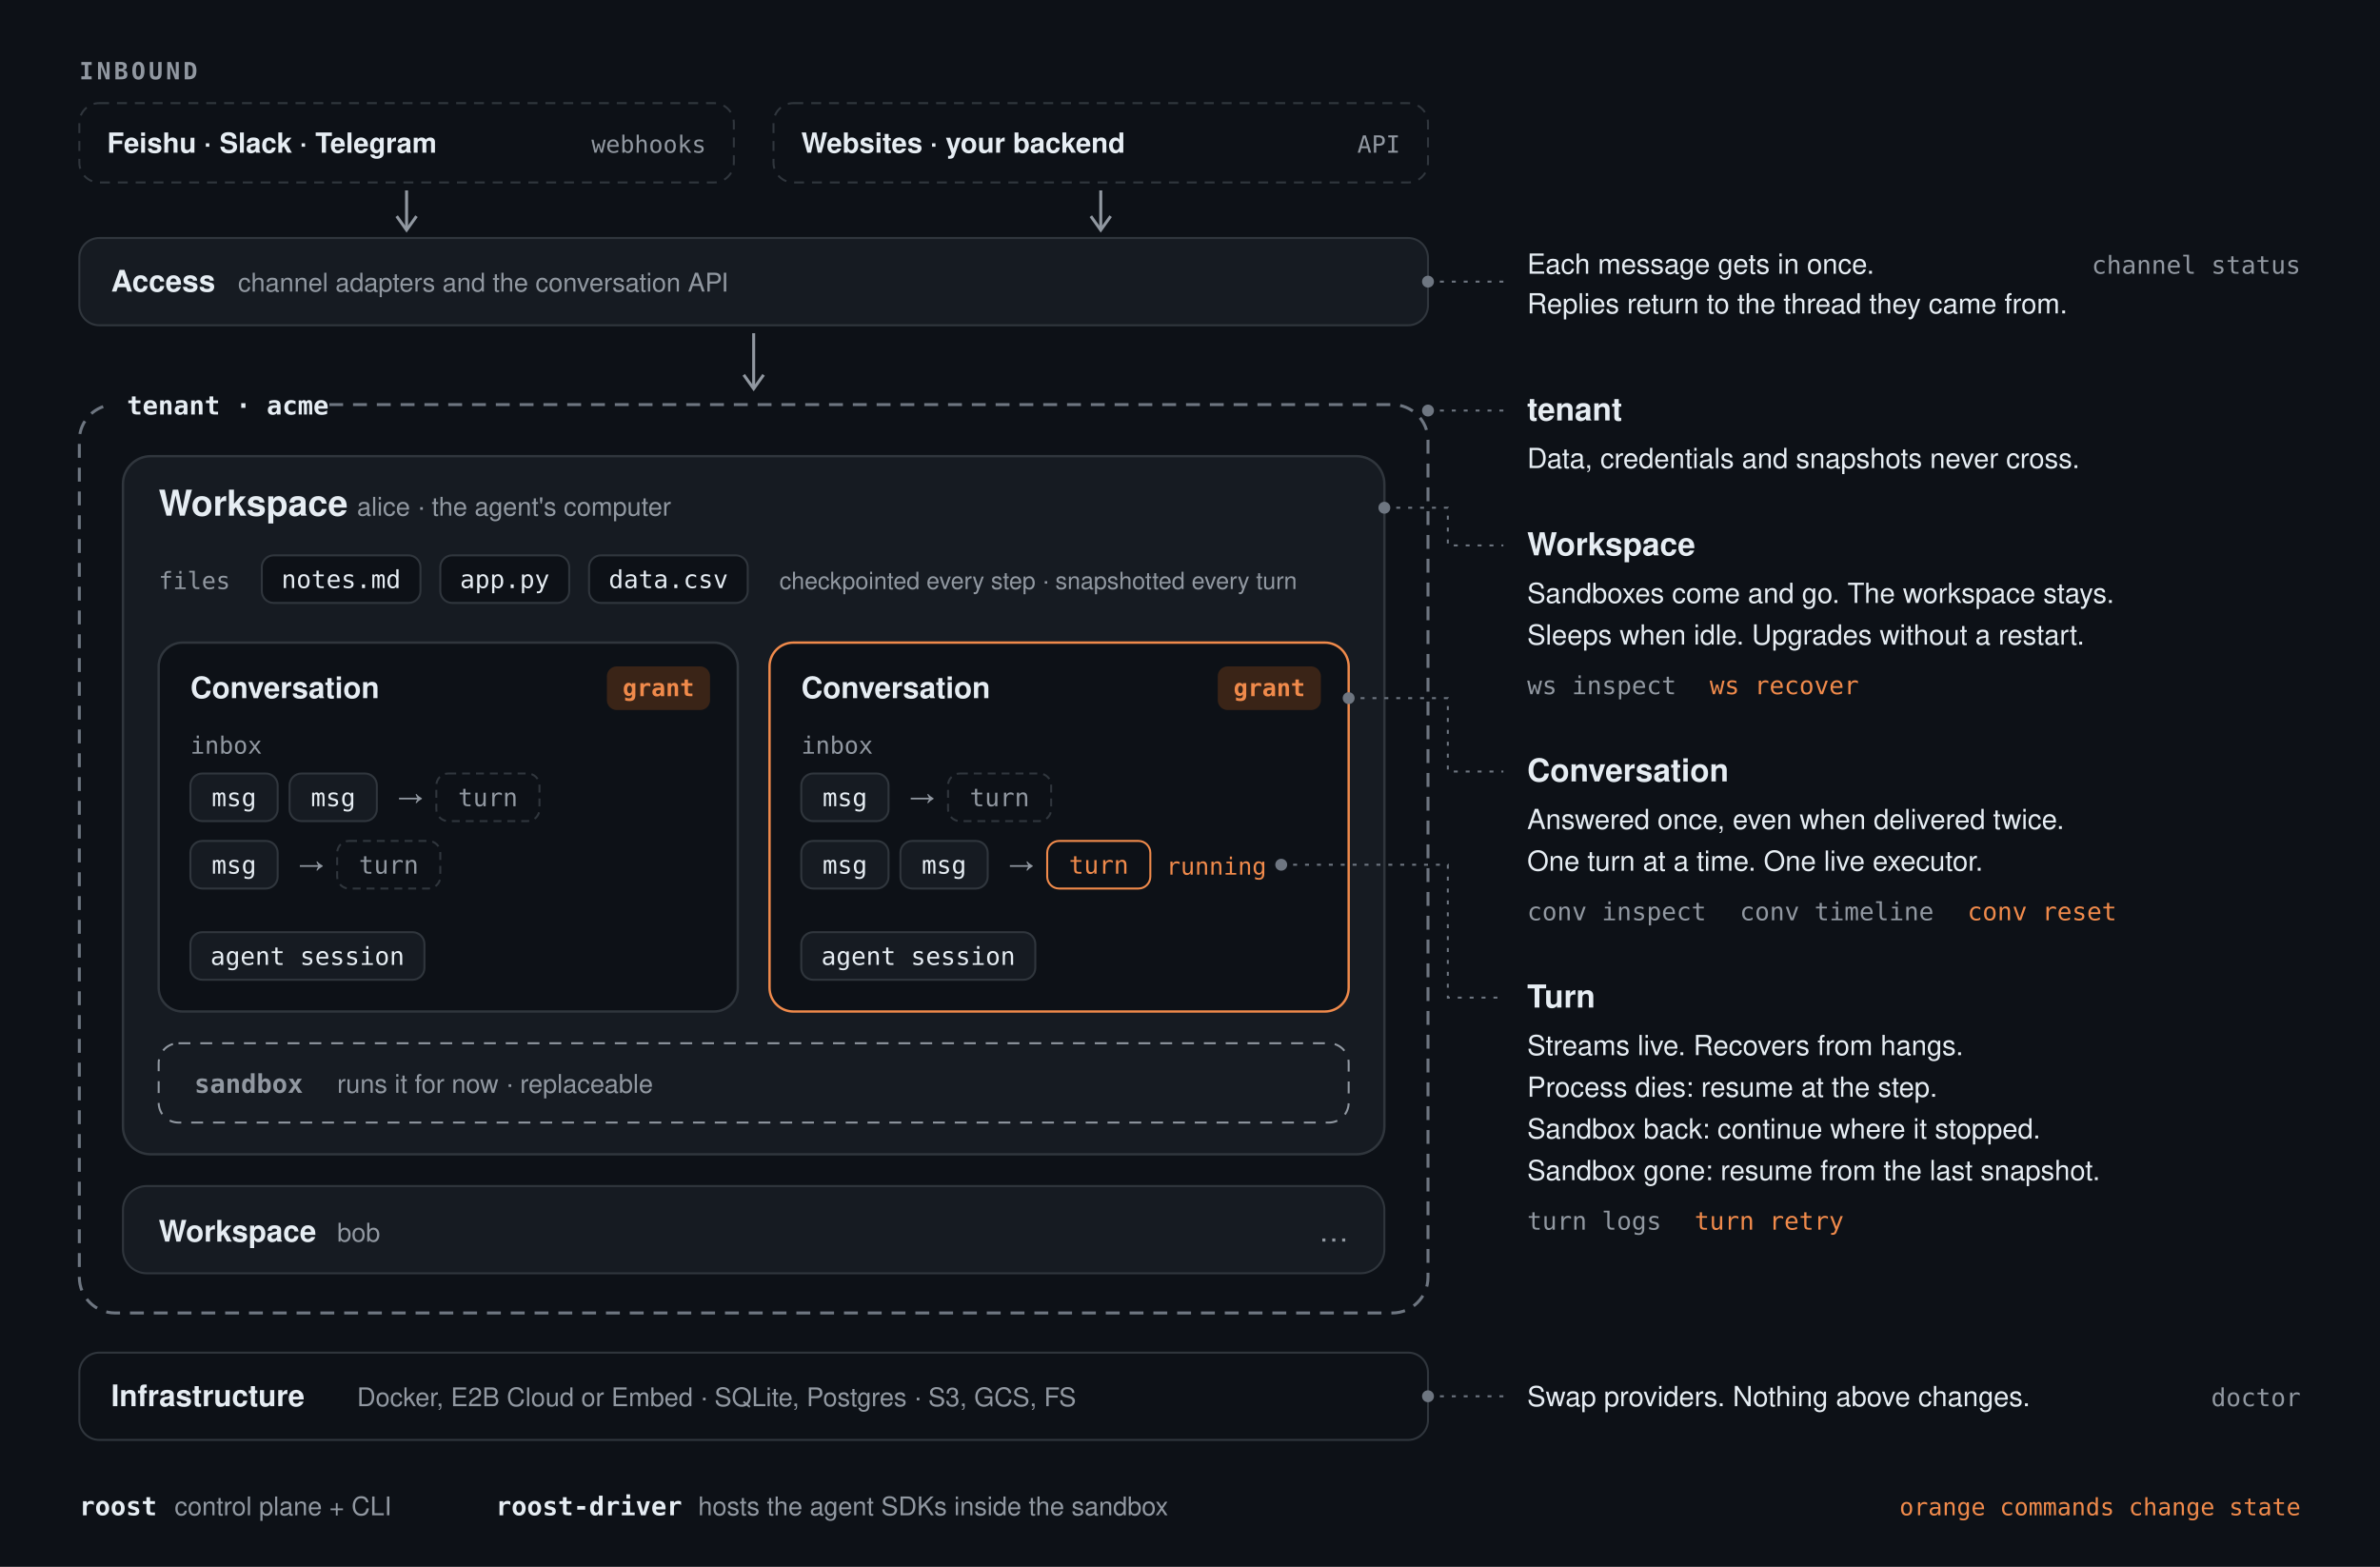
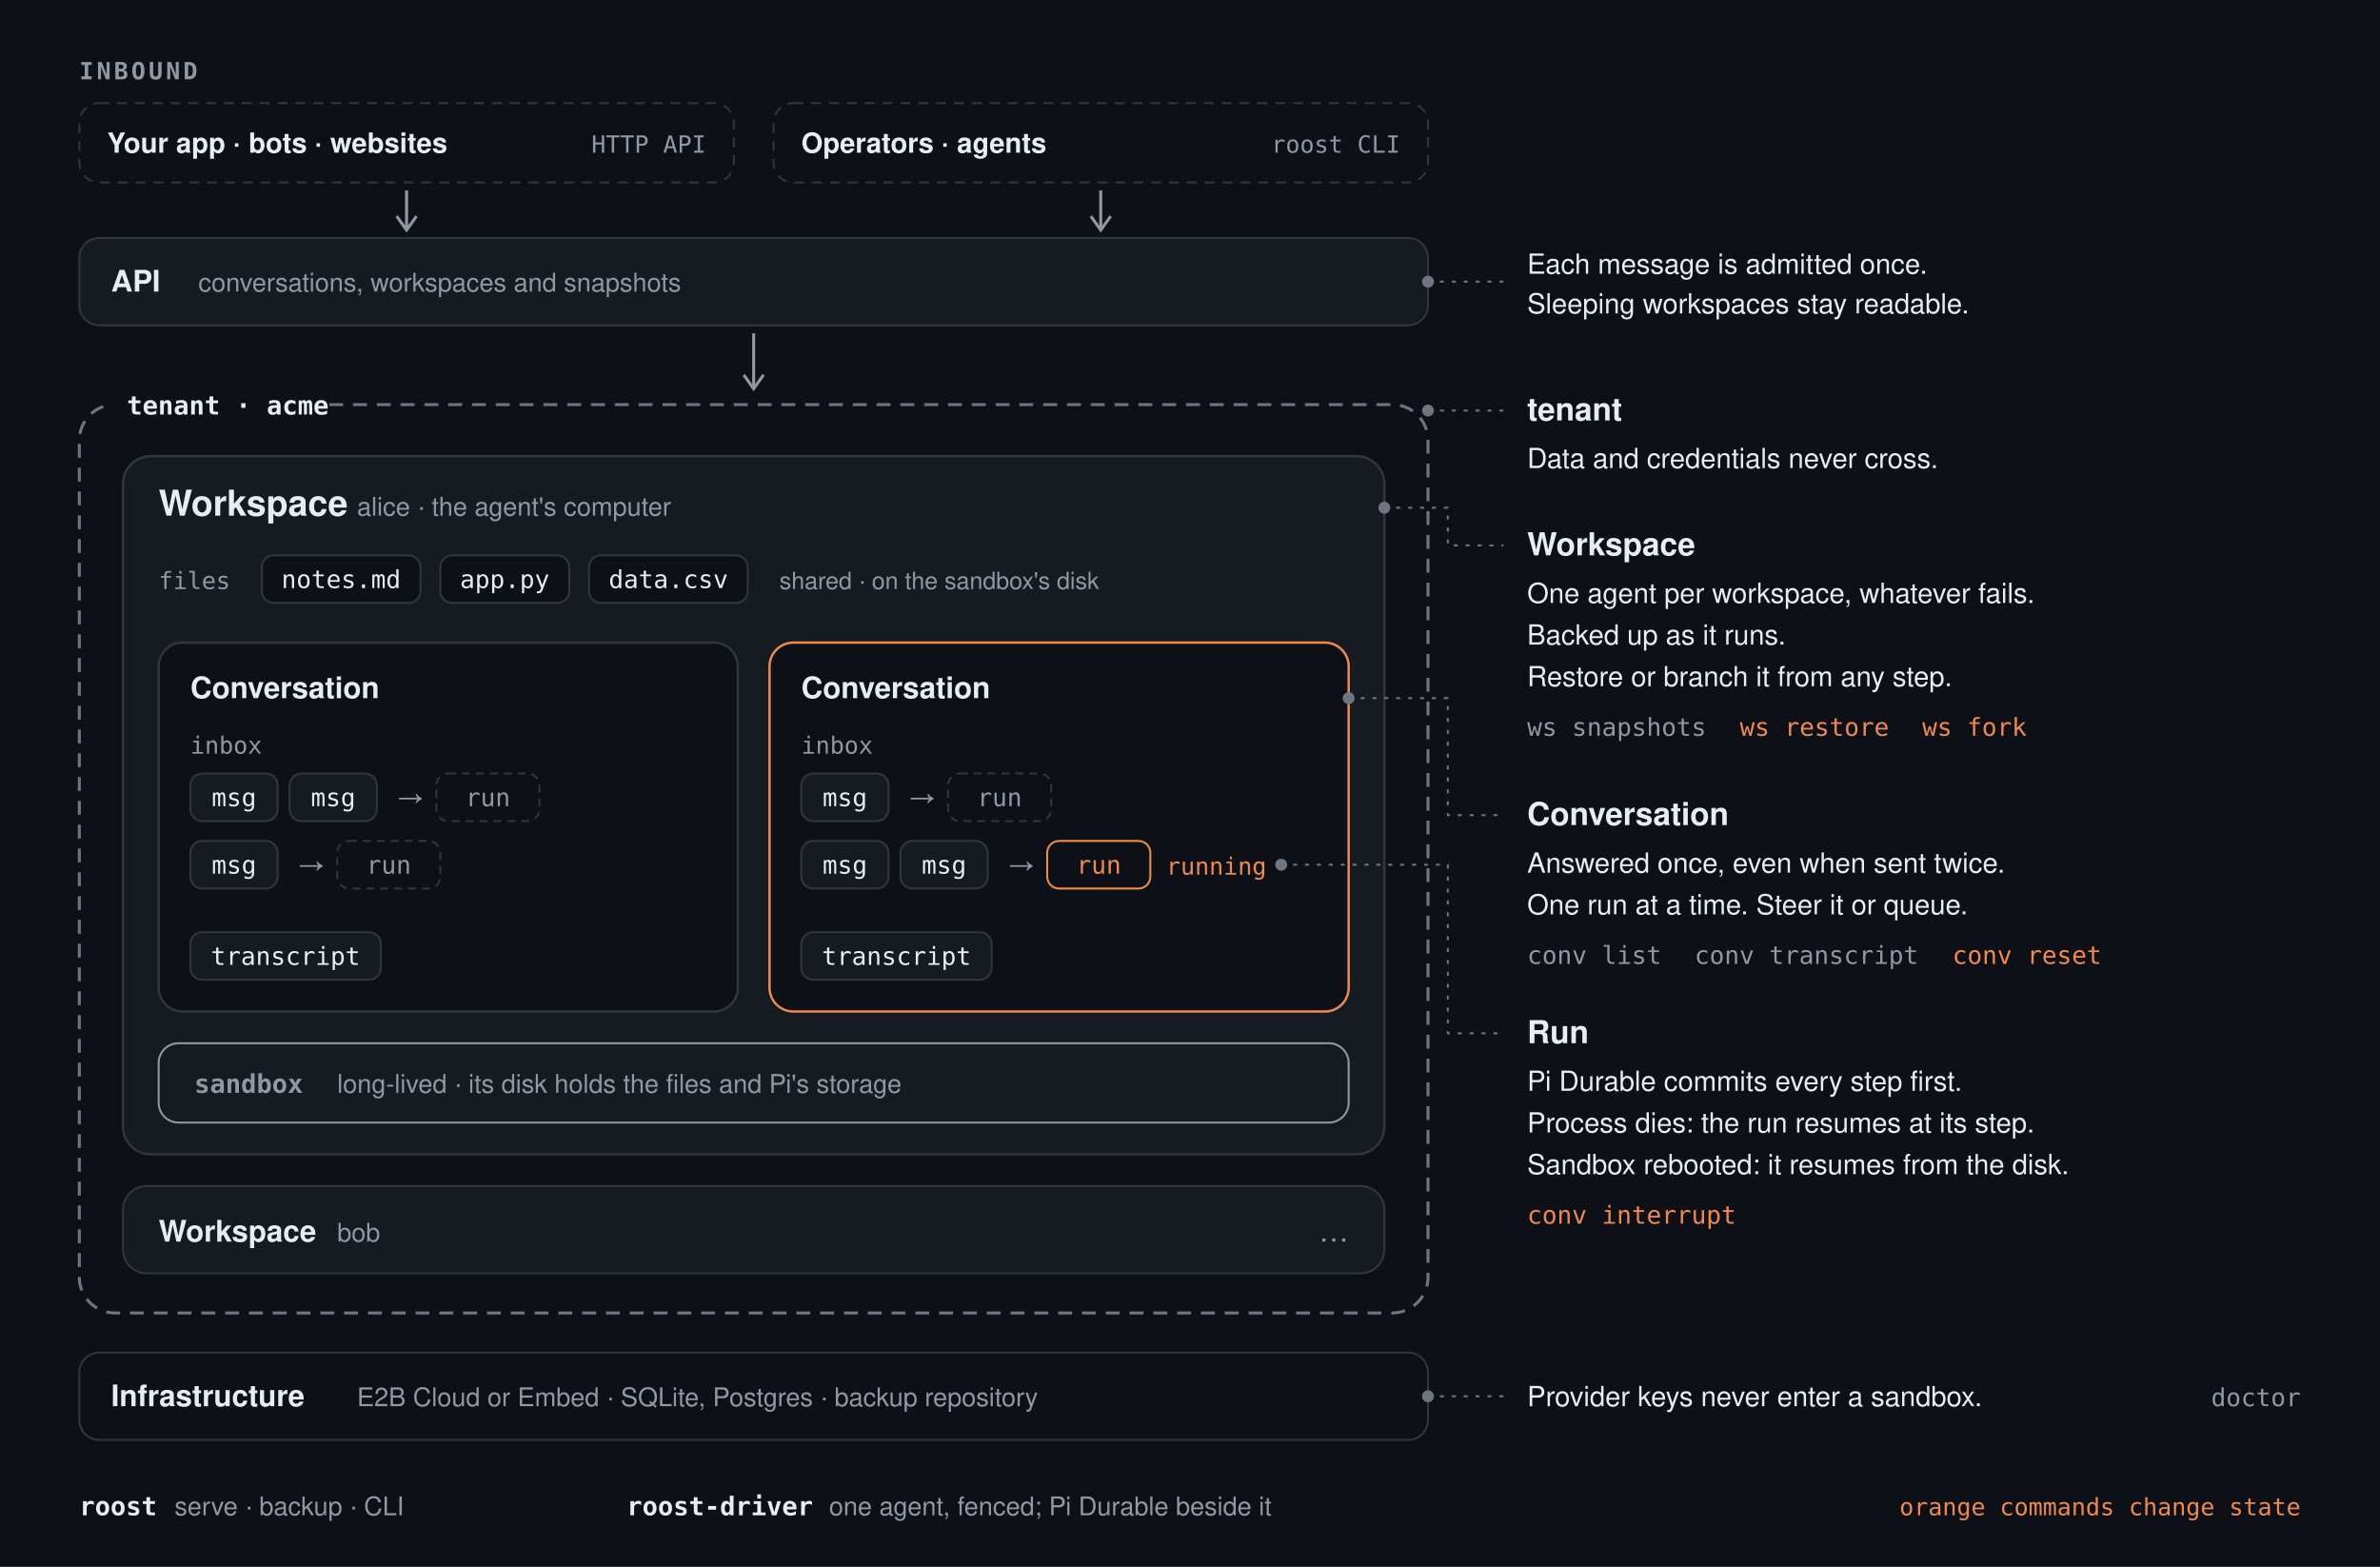
- <svg xmlns="http://www.w3.org/2000/svg" width="1200" height="790" viewBox="0 0 1200 790" role="img" aria-label="roost: a tenant contains workspaces, a workspace contains conversations that share its files, a conversation runs one turn at a time; each level lists its guarantees and operator commands">
+ <svg xmlns="http://www.w3.org/2000/svg" width="1200" height="790" viewBox="0 0 1200 790" role="img" aria-label="roost: a tenant contains workspaces, a workspace contains conversations that share its files, a conversation runs one run at a time; each level lists its guarantees and operator commands">
  <rect x="0" y="0" width="1200" height="790" rx="0" fill="#0D1117" />
  <text x="40" y="40" font-family="ui-monospace, SFMono-Regular, Menlo, Consolas, monospace" font-size="12" font-weight="600" fill="#9198A1" text-anchor="start" letter-spacing="1.5">INBOUND</text>
  <rect x="40" y="52" width="330" height="40" rx="10" fill="none" stroke="#30363D" stroke-width="1" stroke-dasharray="5 4" />
-   <text x="54" y="77" font-family="-apple-system, BlinkMacSystemFont, 'Segoe UI', Helvetica, Arial, sans-serif" font-size="14" font-weight="600" fill="#E6EDF3" text-anchor="start">Feishu · Slack · Telegram</text>
-   <text x="356" y="77" font-family="ui-monospace, SFMono-Regular, Menlo, Consolas, monospace" font-size="12" font-weight="400" fill="#9198A1" text-anchor="end">webhooks</text>
+   <text x="54" y="77" font-family="-apple-system, BlinkMacSystemFont, 'Segoe UI', Helvetica, Arial, sans-serif" font-size="14" font-weight="600" fill="#E6EDF3" text-anchor="start">Your app · bots · websites</text>
+   <text x="356" y="77" font-family="ui-monospace, SFMono-Regular, Menlo, Consolas, monospace" font-size="12" font-weight="400" fill="#9198A1" text-anchor="end">HTTP API</text>
  <path d="M205 96 V116" stroke="#9198A1" stroke-width="1.5" />
  <path d="M200 109 L205 116 L210 109" fill="none" stroke="#9198A1" stroke-width="1.5" />
  <rect x="390" y="52" width="330" height="40" rx="10" fill="none" stroke="#30363D" stroke-width="1" stroke-dasharray="5 4" />
-   <text x="404" y="77" font-family="-apple-system, BlinkMacSystemFont, 'Segoe UI', Helvetica, Arial, sans-serif" font-size="14" font-weight="600" fill="#E6EDF3" text-anchor="start">Websites · your backend</text>
-   <text x="706" y="77" font-family="ui-monospace, SFMono-Regular, Menlo, Consolas, monospace" font-size="12" font-weight="400" fill="#9198A1" text-anchor="end">API</text>
+   <text x="404" y="77" font-family="-apple-system, BlinkMacSystemFont, 'Segoe UI', Helvetica, Arial, sans-serif" font-size="14" font-weight="600" fill="#E6EDF3" text-anchor="start">Operators · agents</text>
+   <text x="706" y="77" font-family="ui-monospace, SFMono-Regular, Menlo, Consolas, monospace" font-size="12" font-weight="400" fill="#9198A1" text-anchor="end">roost CLI</text>
  <path d="M555 96 V116" stroke="#9198A1" stroke-width="1.5" />
  <path d="M550 109 L555 116 L560 109" fill="none" stroke="#9198A1" stroke-width="1.5" />
  <rect x="40" y="120" width="680" height="44" rx="10" fill="#161B22" stroke="#30363D" stroke-width="1" />
-   <text x="56" y="147" font-family="-apple-system, BlinkMacSystemFont, 'Segoe UI', Helvetica, Arial, sans-serif" font-size="15" font-weight="700" fill="#E6EDF3" text-anchor="start">Access</text>
-   <text x="120" y="147" font-family="-apple-system, BlinkMacSystemFont, 'Segoe UI', Helvetica, Arial, sans-serif" font-size="13" font-weight="400" fill="#9198A1" text-anchor="start">channel adapters and the conversation API</text>
-   <text x="770" y="138" font-family="-apple-system, BlinkMacSystemFont, 'Segoe UI', Helvetica, Arial, sans-serif" font-size="14" font-weight="500" fill="#E6EDF3" text-anchor="start">Each message gets in once.</text>
-   <text x="770" y="158" font-family="-apple-system, BlinkMacSystemFont, 'Segoe UI', Helvetica, Arial, sans-serif" font-size="14" font-weight="400" fill="#E6EDF3" text-anchor="start">Replies return to the thread they came from.</text>
-   <text x="1160" y="138" font-family="ui-monospace, SFMono-Regular, Menlo, Consolas, monospace" font-size="12.5" font-weight="500" fill="#9198A1" text-anchor="end">channel status</text>
+   <text x="56" y="147" font-family="-apple-system, BlinkMacSystemFont, 'Segoe UI', Helvetica, Arial, sans-serif" font-size="15" font-weight="700" fill="#E6EDF3" text-anchor="start">API</text>
+   <text x="100" y="147" font-family="-apple-system, BlinkMacSystemFont, 'Segoe UI', Helvetica, Arial, sans-serif" font-size="13" font-weight="400" fill="#9198A1" text-anchor="start">conversations, workspaces and snapshots</text>
+   <text x="770" y="138" font-family="-apple-system, BlinkMacSystemFont, 'Segoe UI', Helvetica, Arial, sans-serif" font-size="14" font-weight="500" fill="#E6EDF3" text-anchor="start">Each message is admitted once.</text>
+   <text x="770" y="158" font-family="-apple-system, BlinkMacSystemFont, 'Segoe UI', Helvetica, Arial, sans-serif" font-size="14" font-weight="400" fill="#E6EDF3" text-anchor="start">Sleeping workspaces stay readable.</text>
  <path d="M720 142 H758" stroke="#6E7681" stroke-dasharray="2 4" />
  <circle cx="720" cy="142" r="3" fill="#6E7681" />
  <path d="M380 168 V196" stroke="#9198A1" stroke-width="1.5" />
  <path d="M375 189 L380 196 L385 189" fill="none" stroke="#9198A1" stroke-width="1.5" />
  <rect x="40" y="204" width="680" height="458" rx="18" fill="none" stroke="#6E7681" stroke-width="1.5" stroke-dasharray="7 5" />
  <rect x="56" y="193" width="110" height="22" rx="4" fill="#0D1117" />
  <text x="64" y="209" font-family="ui-monospace, SFMono-Regular, Menlo, Consolas, monospace" font-size="13" font-weight="600" fill="#E6EDF3" text-anchor="start">tenant · acme</text>
  <rect x="62" y="230" width="636" height="352" rx="14" fill="#161B22" stroke="#30363D" stroke-width="1.2" />
  <text x="80" y="260" font-family="-apple-system, BlinkMacSystemFont, 'Segoe UI', Helvetica, Arial, sans-serif" font-size="18" font-weight="700" fill="#E6EDF3" text-anchor="start">Workspace</text>
  <text x="180" y="260" font-family="-apple-system, BlinkMacSystemFont, 'Segoe UI', Helvetica, Arial, sans-serif" font-size="13" font-weight="400" fill="#9198A1" text-anchor="start">alice · the agent's computer</text>
  <text x="80" y="297" font-family="ui-monospace, SFMono-Regular, Menlo, Consolas, monospace" font-size="12" font-weight="400" fill="#9198A1" text-anchor="start">files</text>
  <rect x="132" y="280" width="80" height="24" rx="6" fill="#0D1117" stroke="#30363D" stroke-width="1" />
  <text x="172.0" y="296.5" font-family="ui-monospace, SFMono-Regular, Menlo, Consolas, monospace" font-size="12.5" font-weight="500" fill="#E6EDF3" text-anchor="middle">notes.md</text>
  <rect x="222" y="280" width="65" height="24" rx="6" fill="#0D1117" stroke="#30363D" stroke-width="1" />
  <text x="254.5" y="296.5" font-family="ui-monospace, SFMono-Regular, Menlo, Consolas, monospace" font-size="12.5" font-weight="500" fill="#E6EDF3" text-anchor="middle">app.py</text>
  <rect x="297" y="280" width="80" height="24" rx="6" fill="#0D1117" stroke="#30363D" stroke-width="1" />
  <text x="337.0" y="296.5" font-family="ui-monospace, SFMono-Regular, Menlo, Consolas, monospace" font-size="12.5" font-weight="500" fill="#E6EDF3" text-anchor="middle">data.csv</text>
-   <text x="393" y="297" font-family="-apple-system, BlinkMacSystemFont, 'Segoe UI', Helvetica, Arial, sans-serif" font-size="12" font-weight="400" fill="#9198A1" text-anchor="start">checkpointed every step · snapshotted every turn</text>
+   <text x="393" y="297" font-family="-apple-system, BlinkMacSystemFont, 'Segoe UI', Helvetica, Arial, sans-serif" font-size="12" font-weight="400" fill="#9198A1" text-anchor="start">shared · on the sandbox's disk</text>
  <rect x="80" y="324" width="292" height="186" rx="12" fill="#0D1117" stroke="#30363D" stroke-width="1.2" />
  <text x="96" y="352" font-family="-apple-system, BlinkMacSystemFont, 'Segoe UI', Helvetica, Arial, sans-serif" font-size="15" font-weight="700" fill="#E6EDF3" text-anchor="start">Conversation</text>
-   <rect x="306" y="336" width="52" height="22" rx="5" fill="#3A2417" />
-   <text x="332.0" y="351" font-family="ui-monospace, SFMono-Regular, Menlo, Consolas, monospace" font-size="12" font-weight="600" fill="#F08A4B" text-anchor="middle">grant</text>
  <text x="96" y="380" font-family="ui-monospace, SFMono-Regular, Menlo, Consolas, monospace" font-size="12" font-weight="400" fill="#9198A1" text-anchor="start">inbox</text>
  <rect x="96" y="390" width="44" height="24" rx="6" fill="#161B22" stroke="#30363D" stroke-width="1" />
  <text x="118.0" y="406.5" font-family="ui-monospace, SFMono-Regular, Menlo, Consolas, monospace" font-size="12.5" font-weight="500" fill="#E6EDF3" text-anchor="middle">msg</text>
  <rect x="146" y="390" width="44" height="24" rx="6" fill="#161B22" stroke="#30363D" stroke-width="1" />
  <text x="168.0" y="406.5" font-family="ui-monospace, SFMono-Regular, Menlo, Consolas, monospace" font-size="12.5" font-weight="500" fill="#E6EDF3" text-anchor="middle">msg</text>
  <text x="200" y="407" font-family="-apple-system, BlinkMacSystemFont, 'Segoe UI', Helvetica, Arial, sans-serif" font-size="14" font-weight="400" fill="#9198A1" text-anchor="start">→</text>
  <rect x="220" y="390" width="52" height="24" rx="6" fill="#0D1117" stroke="#30363D" stroke-width="1" stroke-dasharray="4 3" />
-   <text x="246.0" y="406.5" font-family="ui-monospace, SFMono-Regular, Menlo, Consolas, monospace" font-size="12.5" font-weight="500" fill="#9198A1" text-anchor="middle">turn</text>
+   <text x="246.0" y="406.5" font-family="ui-monospace, SFMono-Regular, Menlo, Consolas, monospace" font-size="12.5" font-weight="500" fill="#9198A1" text-anchor="middle">run</text>
  <rect x="96" y="424" width="44" height="24" rx="6" fill="#161B22" stroke="#30363D" stroke-width="1" />
  <text x="118.0" y="440.5" font-family="ui-monospace, SFMono-Regular, Menlo, Consolas, monospace" font-size="12.5" font-weight="500" fill="#E6EDF3" text-anchor="middle">msg</text>
  <text x="150" y="441" font-family="-apple-system, BlinkMacSystemFont, 'Segoe UI', Helvetica, Arial, sans-serif" font-size="14" font-weight="400" fill="#9198A1" text-anchor="start">→</text>
  <rect x="170" y="424" width="52" height="24" rx="6" fill="#0D1117" stroke="#30363D" stroke-width="1" stroke-dasharray="4 3" />
-   <text x="196.0" y="440.5" font-family="ui-monospace, SFMono-Regular, Menlo, Consolas, monospace" font-size="12.5" font-weight="500" fill="#9198A1" text-anchor="middle">turn</text>
-   <rect x="96" y="470" width="118" height="24" rx="6" fill="#161B22" stroke="#30363D" stroke-width="1" />
-   <text x="155.0" y="486.5" font-family="ui-monospace, SFMono-Regular, Menlo, Consolas, monospace" font-size="12.5" font-weight="500" fill="#E6EDF3" text-anchor="middle">agent session</text>
+   <text x="196.0" y="440.5" font-family="ui-monospace, SFMono-Regular, Menlo, Consolas, monospace" font-size="12.5" font-weight="500" fill="#9198A1" text-anchor="middle">run</text>
+   <rect x="96" y="470" width="96" height="24" rx="6" fill="#161B22" stroke="#30363D" stroke-width="1" />
+   <text x="144.0" y="486.5" font-family="ui-monospace, SFMono-Regular, Menlo, Consolas, monospace" font-size="12.5" font-weight="500" fill="#E6EDF3" text-anchor="middle">transcript</text>
  <rect x="388" y="324" width="292" height="186" rx="12" fill="#0D1117" stroke="#F08A4B" stroke-width="1.2" />
  <text x="404" y="352" font-family="-apple-system, BlinkMacSystemFont, 'Segoe UI', Helvetica, Arial, sans-serif" font-size="15" font-weight="700" fill="#E6EDF3" text-anchor="start">Conversation</text>
-   <rect x="614" y="336" width="52" height="22" rx="5" fill="#3A2417" />
-   <text x="640.0" y="351" font-family="ui-monospace, SFMono-Regular, Menlo, Consolas, monospace" font-size="12" font-weight="600" fill="#F08A4B" text-anchor="middle">grant</text>
  <text x="404" y="380" font-family="ui-monospace, SFMono-Regular, Menlo, Consolas, monospace" font-size="12" font-weight="400" fill="#9198A1" text-anchor="start">inbox</text>
  <rect x="404" y="390" width="44" height="24" rx="6" fill="#161B22" stroke="#30363D" stroke-width="1" />
  <text x="426.0" y="406.5" font-family="ui-monospace, SFMono-Regular, Menlo, Consolas, monospace" font-size="12.5" font-weight="500" fill="#E6EDF3" text-anchor="middle">msg</text>
  <text x="458" y="407" font-family="-apple-system, BlinkMacSystemFont, 'Segoe UI', Helvetica, Arial, sans-serif" font-size="14" font-weight="400" fill="#9198A1" text-anchor="start">→</text>
  <rect x="478" y="390" width="52" height="24" rx="6" fill="#0D1117" stroke="#30363D" stroke-width="1" stroke-dasharray="4 3" />
-   <text x="504.0" y="406.5" font-family="ui-monospace, SFMono-Regular, Menlo, Consolas, monospace" font-size="12.5" font-weight="500" fill="#9198A1" text-anchor="middle">turn</text>
+   <text x="504.0" y="406.5" font-family="ui-monospace, SFMono-Regular, Menlo, Consolas, monospace" font-size="12.5" font-weight="500" fill="#9198A1" text-anchor="middle">run</text>
  <rect x="404" y="424" width="44" height="24" rx="6" fill="#161B22" stroke="#30363D" stroke-width="1" />
  <text x="426.0" y="440.5" font-family="ui-monospace, SFMono-Regular, Menlo, Consolas, monospace" font-size="12.5" font-weight="500" fill="#E6EDF3" text-anchor="middle">msg</text>
  <rect x="454" y="424" width="44" height="24" rx="6" fill="#161B22" stroke="#30363D" stroke-width="1" />
  <text x="476.0" y="440.5" font-family="ui-monospace, SFMono-Regular, Menlo, Consolas, monospace" font-size="12.5" font-weight="500" fill="#E6EDF3" text-anchor="middle">msg</text>
  <text x="508" y="441" font-family="-apple-system, BlinkMacSystemFont, 'Segoe UI', Helvetica, Arial, sans-serif" font-size="14" font-weight="400" fill="#9198A1" text-anchor="start">→</text>
  <rect x="528" y="424" width="52" height="24" rx="6" fill="#0D1117" stroke="#F08A4B" stroke-width="1" />
-   <text x="554.0" y="440.5" font-family="ui-monospace, SFMono-Regular, Menlo, Consolas, monospace" font-size="12.5" font-weight="500" fill="#F08A4B" text-anchor="middle">turn</text>
+   <text x="554.0" y="440.5" font-family="ui-monospace, SFMono-Regular, Menlo, Consolas, monospace" font-size="12.5" font-weight="500" fill="#F08A4B" text-anchor="middle">run</text>
  <text x="588" y="441" font-family="ui-monospace, SFMono-Regular, Menlo, Consolas, monospace" font-size="12" font-weight="400" fill="#F08A4B" text-anchor="start">running</text>
-   <rect x="404" y="470" width="118" height="24" rx="6" fill="#161B22" stroke="#30363D" stroke-width="1" />
-   <text x="463.0" y="486.5" font-family="ui-monospace, SFMono-Regular, Menlo, Consolas, monospace" font-size="12.5" font-weight="500" fill="#E6EDF3" text-anchor="middle">agent session</text>
-   <rect x="80" y="526" width="600" height="40" rx="10" fill="none" stroke="#9198A1" stroke-width="1" stroke-dasharray="6 5" />
+   <rect x="404" y="470" width="96" height="24" rx="6" fill="#161B22" stroke="#30363D" stroke-width="1" />
+   <text x="452.0" y="486.5" font-family="ui-monospace, SFMono-Regular, Menlo, Consolas, monospace" font-size="12.5" font-weight="500" fill="#E6EDF3" text-anchor="middle">transcript</text>
+   <rect x="80" y="526" width="600" height="40" rx="10" fill="none" stroke="#9198A1" stroke-width="1" />
  <text x="98" y="551" font-family="ui-monospace, SFMono-Regular, Menlo, Consolas, monospace" font-size="13" font-weight="600" fill="#9198A1" text-anchor="start">sandbox</text>
-   <text x="170" y="551" font-family="-apple-system, BlinkMacSystemFont, 'Segoe UI', Helvetica, Arial, sans-serif" font-size="13" font-weight="400" fill="#9198A1" text-anchor="start">runs it for now · replaceable</text>
+   <text x="170" y="551" font-family="-apple-system, BlinkMacSystemFont, 'Segoe UI', Helvetica, Arial, sans-serif" font-size="13" font-weight="400" fill="#9198A1" text-anchor="start">long-lived · its disk holds the files and Pi's storage</text>
  <rect x="62" y="598" width="636" height="44" rx="12" fill="#161B22" stroke="#30363D" stroke-width="1" />
  <text x="80" y="626" font-family="-apple-system, BlinkMacSystemFont, 'Segoe UI', Helvetica, Arial, sans-serif" font-size="15" font-weight="700" fill="#E6EDF3" text-anchor="start">Workspace</text>
  <text x="170" y="626" font-family="-apple-system, BlinkMacSystemFont, 'Segoe UI', Helvetica, Arial, sans-serif" font-size="13" font-weight="400" fill="#9198A1" text-anchor="start">bob</text>
  <text x="680" y="626" font-family="-apple-system, BlinkMacSystemFont, 'Segoe UI', Helvetica, Arial, sans-serif" font-size="15" font-weight="400" fill="#9198A1" text-anchor="end">…</text>
  <rect x="40" y="682" width="680" height="44" rx="10" fill="none" stroke="#30363D" stroke-width="1" />
  <text x="56" y="709" font-family="-apple-system, BlinkMacSystemFont, 'Segoe UI', Helvetica, Arial, sans-serif" font-size="15" font-weight="700" fill="#E6EDF3" text-anchor="start">Infrastructure</text>
-   <text x="180" y="709" font-family="-apple-system, BlinkMacSystemFont, 'Segoe UI', Helvetica, Arial, sans-serif" font-size="13" font-weight="400" fill="#9198A1" text-anchor="start">Docker, E2B Cloud or Embed · SQLite, Postgres · S3, GCS, FS</text>
-   <text x="770" y="709" font-family="-apple-system, BlinkMacSystemFont, 'Segoe UI', Helvetica, Arial, sans-serif" font-size="14" font-weight="500" fill="#E6EDF3" text-anchor="start">Swap providers. Nothing above changes.</text>
+   <text x="180" y="709" font-family="-apple-system, BlinkMacSystemFont, 'Segoe UI', Helvetica, Arial, sans-serif" font-size="13" font-weight="400" fill="#9198A1" text-anchor="start">E2B Cloud or Embed · SQLite, Postgres · backup repository</text>
+   <text x="770" y="709" font-family="-apple-system, BlinkMacSystemFont, 'Segoe UI', Helvetica, Arial, sans-serif" font-size="14" font-weight="500" fill="#E6EDF3" text-anchor="start">Provider keys never enter a sandbox.</text>
  <text x="1160" y="709" font-family="ui-monospace, SFMono-Regular, Menlo, Consolas, monospace" font-size="12.5" font-weight="500" fill="#9198A1" text-anchor="end">doctor</text>
  <path d="M720 704 H758" stroke="#6E7681" stroke-dasharray="2 4" />
  <circle cx="720" cy="704" r="3" fill="#6E7681" />
  <text x="770" y="212" font-family="-apple-system, BlinkMacSystemFont, 'Segoe UI', Helvetica, Arial, sans-serif" font-size="16" font-weight="700" fill="#E6EDF3" text-anchor="start">tenant</text>
-   <text x="770" y="236" font-family="-apple-system, BlinkMacSystemFont, 'Segoe UI', Helvetica, Arial, sans-serif" font-size="14" font-weight="500" fill="#E6EDF3" text-anchor="start">Data, credentials and snapshots never cross.</text>
+   <text x="770" y="236" font-family="-apple-system, BlinkMacSystemFont, 'Segoe UI', Helvetica, Arial, sans-serif" font-size="14" font-weight="500" fill="#E6EDF3" text-anchor="start">Data and credentials never cross.</text>
  <path d="M720 207 H730 V207 H758" fill="none" stroke="#6E7681" stroke-dasharray="2 4" />
  <circle cx="720" cy="207" r="3" fill="#6E7681" />
  <text x="770" y="280" font-family="-apple-system, BlinkMacSystemFont, 'Segoe UI', Helvetica, Arial, sans-serif" font-size="16" font-weight="700" fill="#E6EDF3" text-anchor="start">Workspace</text>
-   <text x="770" y="304" font-family="-apple-system, BlinkMacSystemFont, 'Segoe UI', Helvetica, Arial, sans-serif" font-size="14" font-weight="500" fill="#E6EDF3" text-anchor="start">Sandboxes come and go. The workspace stays.</text>
-   <text x="770" y="325" font-family="-apple-system, BlinkMacSystemFont, 'Segoe UI', Helvetica, Arial, sans-serif" font-size="14" font-weight="400" fill="#E6EDF3" text-anchor="start">Sleeps when idle. Upgrades without a restart.</text>
-   <text x="770" y="350" font-family="ui-monospace, SFMono-Regular, Menlo, Consolas, monospace" font-size="12.5" font-weight="500" fill="#9198A1" text-anchor="start">ws inspect</text>
-   <text x="862.0" y="350" font-family="ui-monospace, SFMono-Regular, Menlo, Consolas, monospace" font-size="12.5" font-weight="500" fill="#F08A4B" text-anchor="start">ws recover</text>
+   <text x="770" y="304" font-family="-apple-system, BlinkMacSystemFont, 'Segoe UI', Helvetica, Arial, sans-serif" font-size="14" font-weight="500" fill="#E6EDF3" text-anchor="start">One agent per workspace, whatever fails.</text>
+   <text x="770" y="325" font-family="-apple-system, BlinkMacSystemFont, 'Segoe UI', Helvetica, Arial, sans-serif" font-size="14" font-weight="400" fill="#E6EDF3" text-anchor="start">Backed up as it runs.</text>
+   <text x="770" y="346" font-family="-apple-system, BlinkMacSystemFont, 'Segoe UI', Helvetica, Arial, sans-serif" font-size="14" font-weight="400" fill="#E6EDF3" text-anchor="start">Restore or branch it from any step.</text>
+   <text x="770" y="371" font-family="ui-monospace, SFMono-Regular, Menlo, Consolas, monospace" font-size="12.5" font-weight="500" fill="#9198A1" text-anchor="start">ws snapshots</text>
+   <text x="877.2" y="371" font-family="ui-monospace, SFMono-Regular, Menlo, Consolas, monospace" font-size="12.5" font-weight="500" fill="#F08A4B" text-anchor="start">ws restore</text>
+   <text x="969.2" y="371" font-family="ui-monospace, SFMono-Regular, Menlo, Consolas, monospace" font-size="12.5" font-weight="500" fill="#F08A4B" text-anchor="start">ws fork</text>
  <path d="M698 256 H730 V275 H758" fill="none" stroke="#6E7681" stroke-dasharray="2 4" />
  <circle cx="698" cy="256" r="3" fill="#6E7681" />
-   <text x="770" y="394" font-family="-apple-system, BlinkMacSystemFont, 'Segoe UI', Helvetica, Arial, sans-serif" font-size="16" font-weight="700" fill="#E6EDF3" text-anchor="start">Conversation</text>
-   <text x="770" y="418" font-family="-apple-system, BlinkMacSystemFont, 'Segoe UI', Helvetica, Arial, sans-serif" font-size="14" font-weight="500" fill="#E6EDF3" text-anchor="start">Answered once, even when delivered twice.</text>
-   <text x="770" y="439" font-family="-apple-system, BlinkMacSystemFont, 'Segoe UI', Helvetica, Arial, sans-serif" font-size="14" font-weight="400" fill="#E6EDF3" text-anchor="start">One turn at a time. One live executor.</text>
-   <text x="770" y="464" font-family="ui-monospace, SFMono-Regular, Menlo, Consolas, monospace" font-size="12.5" font-weight="500" fill="#9198A1" text-anchor="start">conv inspect</text>
-   <text x="877.2" y="464" font-family="ui-monospace, SFMono-Regular, Menlo, Consolas, monospace" font-size="12.5" font-weight="500" fill="#9198A1" text-anchor="start">conv timeline</text>
-   <text x="992.0" y="464" font-family="ui-monospace, SFMono-Regular, Menlo, Consolas, monospace" font-size="12.5" font-weight="500" fill="#F08A4B" text-anchor="start">conv reset</text>
-   <path d="M680 352 H730 V389 H758" fill="none" stroke="#6E7681" stroke-dasharray="2 4" />
+   <text x="770" y="416" font-family="-apple-system, BlinkMacSystemFont, 'Segoe UI', Helvetica, Arial, sans-serif" font-size="16" font-weight="700" fill="#E6EDF3" text-anchor="start">Conversation</text>
+   <text x="770" y="440" font-family="-apple-system, BlinkMacSystemFont, 'Segoe UI', Helvetica, Arial, sans-serif" font-size="14" font-weight="500" fill="#E6EDF3" text-anchor="start">Answered once, even when sent twice.</text>
+   <text x="770" y="461" font-family="-apple-system, BlinkMacSystemFont, 'Segoe UI', Helvetica, Arial, sans-serif" font-size="14" font-weight="400" fill="#E6EDF3" text-anchor="start">One run at a time. Steer it or queue.</text>
+   <text x="770" y="486" font-family="ui-monospace, SFMono-Regular, Menlo, Consolas, monospace" font-size="12.5" font-weight="500" fill="#9198A1" text-anchor="start">conv list</text>
+   <text x="854.4" y="486" font-family="ui-monospace, SFMono-Regular, Menlo, Consolas, monospace" font-size="12.5" font-weight="500" fill="#9198A1" text-anchor="start">conv transcript</text>
+   <text x="984.4" y="486" font-family="ui-monospace, SFMono-Regular, Menlo, Consolas, monospace" font-size="12.5" font-weight="500" fill="#F08A4B" text-anchor="start">conv reset</text>
+   <path d="M680 352 H730 V411 H758" fill="none" stroke="#6E7681" stroke-dasharray="2 4" />
  <circle cx="680" cy="352" r="3" fill="#6E7681" />
-   <text x="770" y="508" font-family="-apple-system, BlinkMacSystemFont, 'Segoe UI', Helvetica, Arial, sans-serif" font-size="16" font-weight="700" fill="#E6EDF3" text-anchor="start">Turn</text>
-   <text x="770" y="532" font-family="-apple-system, BlinkMacSystemFont, 'Segoe UI', Helvetica, Arial, sans-serif" font-size="14" font-weight="500" fill="#E6EDF3" text-anchor="start">Streams live. Recovers from hangs.</text>
-   <text x="770" y="553" font-family="-apple-system, BlinkMacSystemFont, 'Segoe UI', Helvetica, Arial, sans-serif" font-size="14" font-weight="400" fill="#E6EDF3" text-anchor="start">Process dies: resume at the step.</text>
-   <text x="770" y="574" font-family="-apple-system, BlinkMacSystemFont, 'Segoe UI', Helvetica, Arial, sans-serif" font-size="14" font-weight="400" fill="#E6EDF3" text-anchor="start">Sandbox back: continue where it stopped.</text>
-   <text x="770" y="595" font-family="-apple-system, BlinkMacSystemFont, 'Segoe UI', Helvetica, Arial, sans-serif" font-size="14" font-weight="400" fill="#E6EDF3" text-anchor="start">Sandbox gone: resume from the last snapshot.</text>
-   <text x="770" y="620" font-family="ui-monospace, SFMono-Regular, Menlo, Consolas, monospace" font-size="12.5" font-weight="500" fill="#9198A1" text-anchor="start">turn logs</text>
-   <text x="854.4" y="620" font-family="ui-monospace, SFMono-Regular, Menlo, Consolas, monospace" font-size="12.5" font-weight="500" fill="#F08A4B" text-anchor="start">turn retry</text>
-   <path d="M646 436 H730 V503 H758" fill="none" stroke="#6E7681" stroke-dasharray="2 4" />
+   <text x="770" y="526" font-family="-apple-system, BlinkMacSystemFont, 'Segoe UI', Helvetica, Arial, sans-serif" font-size="16" font-weight="700" fill="#E6EDF3" text-anchor="start">Run</text>
+   <text x="770" y="550" font-family="-apple-system, BlinkMacSystemFont, 'Segoe UI', Helvetica, Arial, sans-serif" font-size="14" font-weight="500" fill="#E6EDF3" text-anchor="start">Pi Durable commits every step first.</text>
+   <text x="770" y="571" font-family="-apple-system, BlinkMacSystemFont, 'Segoe UI', Helvetica, Arial, sans-serif" font-size="14" font-weight="400" fill="#E6EDF3" text-anchor="start">Process dies: the run resumes at its step.</text>
+   <text x="770" y="592" font-family="-apple-system, BlinkMacSystemFont, 'Segoe UI', Helvetica, Arial, sans-serif" font-size="14" font-weight="400" fill="#E6EDF3" text-anchor="start">Sandbox rebooted: it resumes from the disk.</text>
+   <text x="770" y="617" font-family="ui-monospace, SFMono-Regular, Menlo, Consolas, monospace" font-size="12.5" font-weight="500" fill="#F08A4B" text-anchor="start">conv interrupt</text>
+   <path d="M646 436 H730 V521 H758" fill="none" stroke="#6E7681" stroke-dasharray="2 4" />
  <circle cx="646" cy="436" r="3" fill="#6E7681" />
  <text x="40" y="764" font-family="ui-monospace, SFMono-Regular, Menlo, Consolas, monospace" font-size="13" font-weight="600" fill="#E6EDF3" text-anchor="start">roost</text>
-   <text x="88" y="764" font-family="-apple-system, BlinkMacSystemFont, 'Segoe UI', Helvetica, Arial, sans-serif" font-size="13" font-weight="400" fill="#9198A1" text-anchor="start">control plane + CLI</text>
-   <text x="250" y="764" font-family="ui-monospace, SFMono-Regular, Menlo, Consolas, monospace" font-size="13" font-weight="600" fill="#E6EDF3" text-anchor="start">roost-driver</text>
-   <text x="352" y="764" font-family="-apple-system, BlinkMacSystemFont, 'Segoe UI', Helvetica, Arial, sans-serif" font-size="13" font-weight="400" fill="#9198A1" text-anchor="start">hosts the agent SDKs inside the sandbox</text>
+   <text x="88" y="764" font-family="-apple-system, BlinkMacSystemFont, 'Segoe UI', Helvetica, Arial, sans-serif" font-size="13" font-weight="400" fill="#9198A1" text-anchor="start">serve · backup · CLI</text>
+   <text x="316" y="764" font-family="ui-monospace, SFMono-Regular, Menlo, Consolas, monospace" font-size="13" font-weight="600" fill="#E6EDF3" text-anchor="start">roost-driver</text>
+   <text x="418" y="764" font-family="-apple-system, BlinkMacSystemFont, 'Segoe UI', Helvetica, Arial, sans-serif" font-size="13" font-weight="400" fill="#9198A1" text-anchor="start">one agent, fenced; Pi Durable beside it</text>
  <text x="1160" y="764" font-family="ui-monospace, SFMono-Regular, Menlo, Consolas, monospace" font-size="12" font-weight="400" fill="#F08A4B" text-anchor="end">orange commands change state</text>
</svg>
